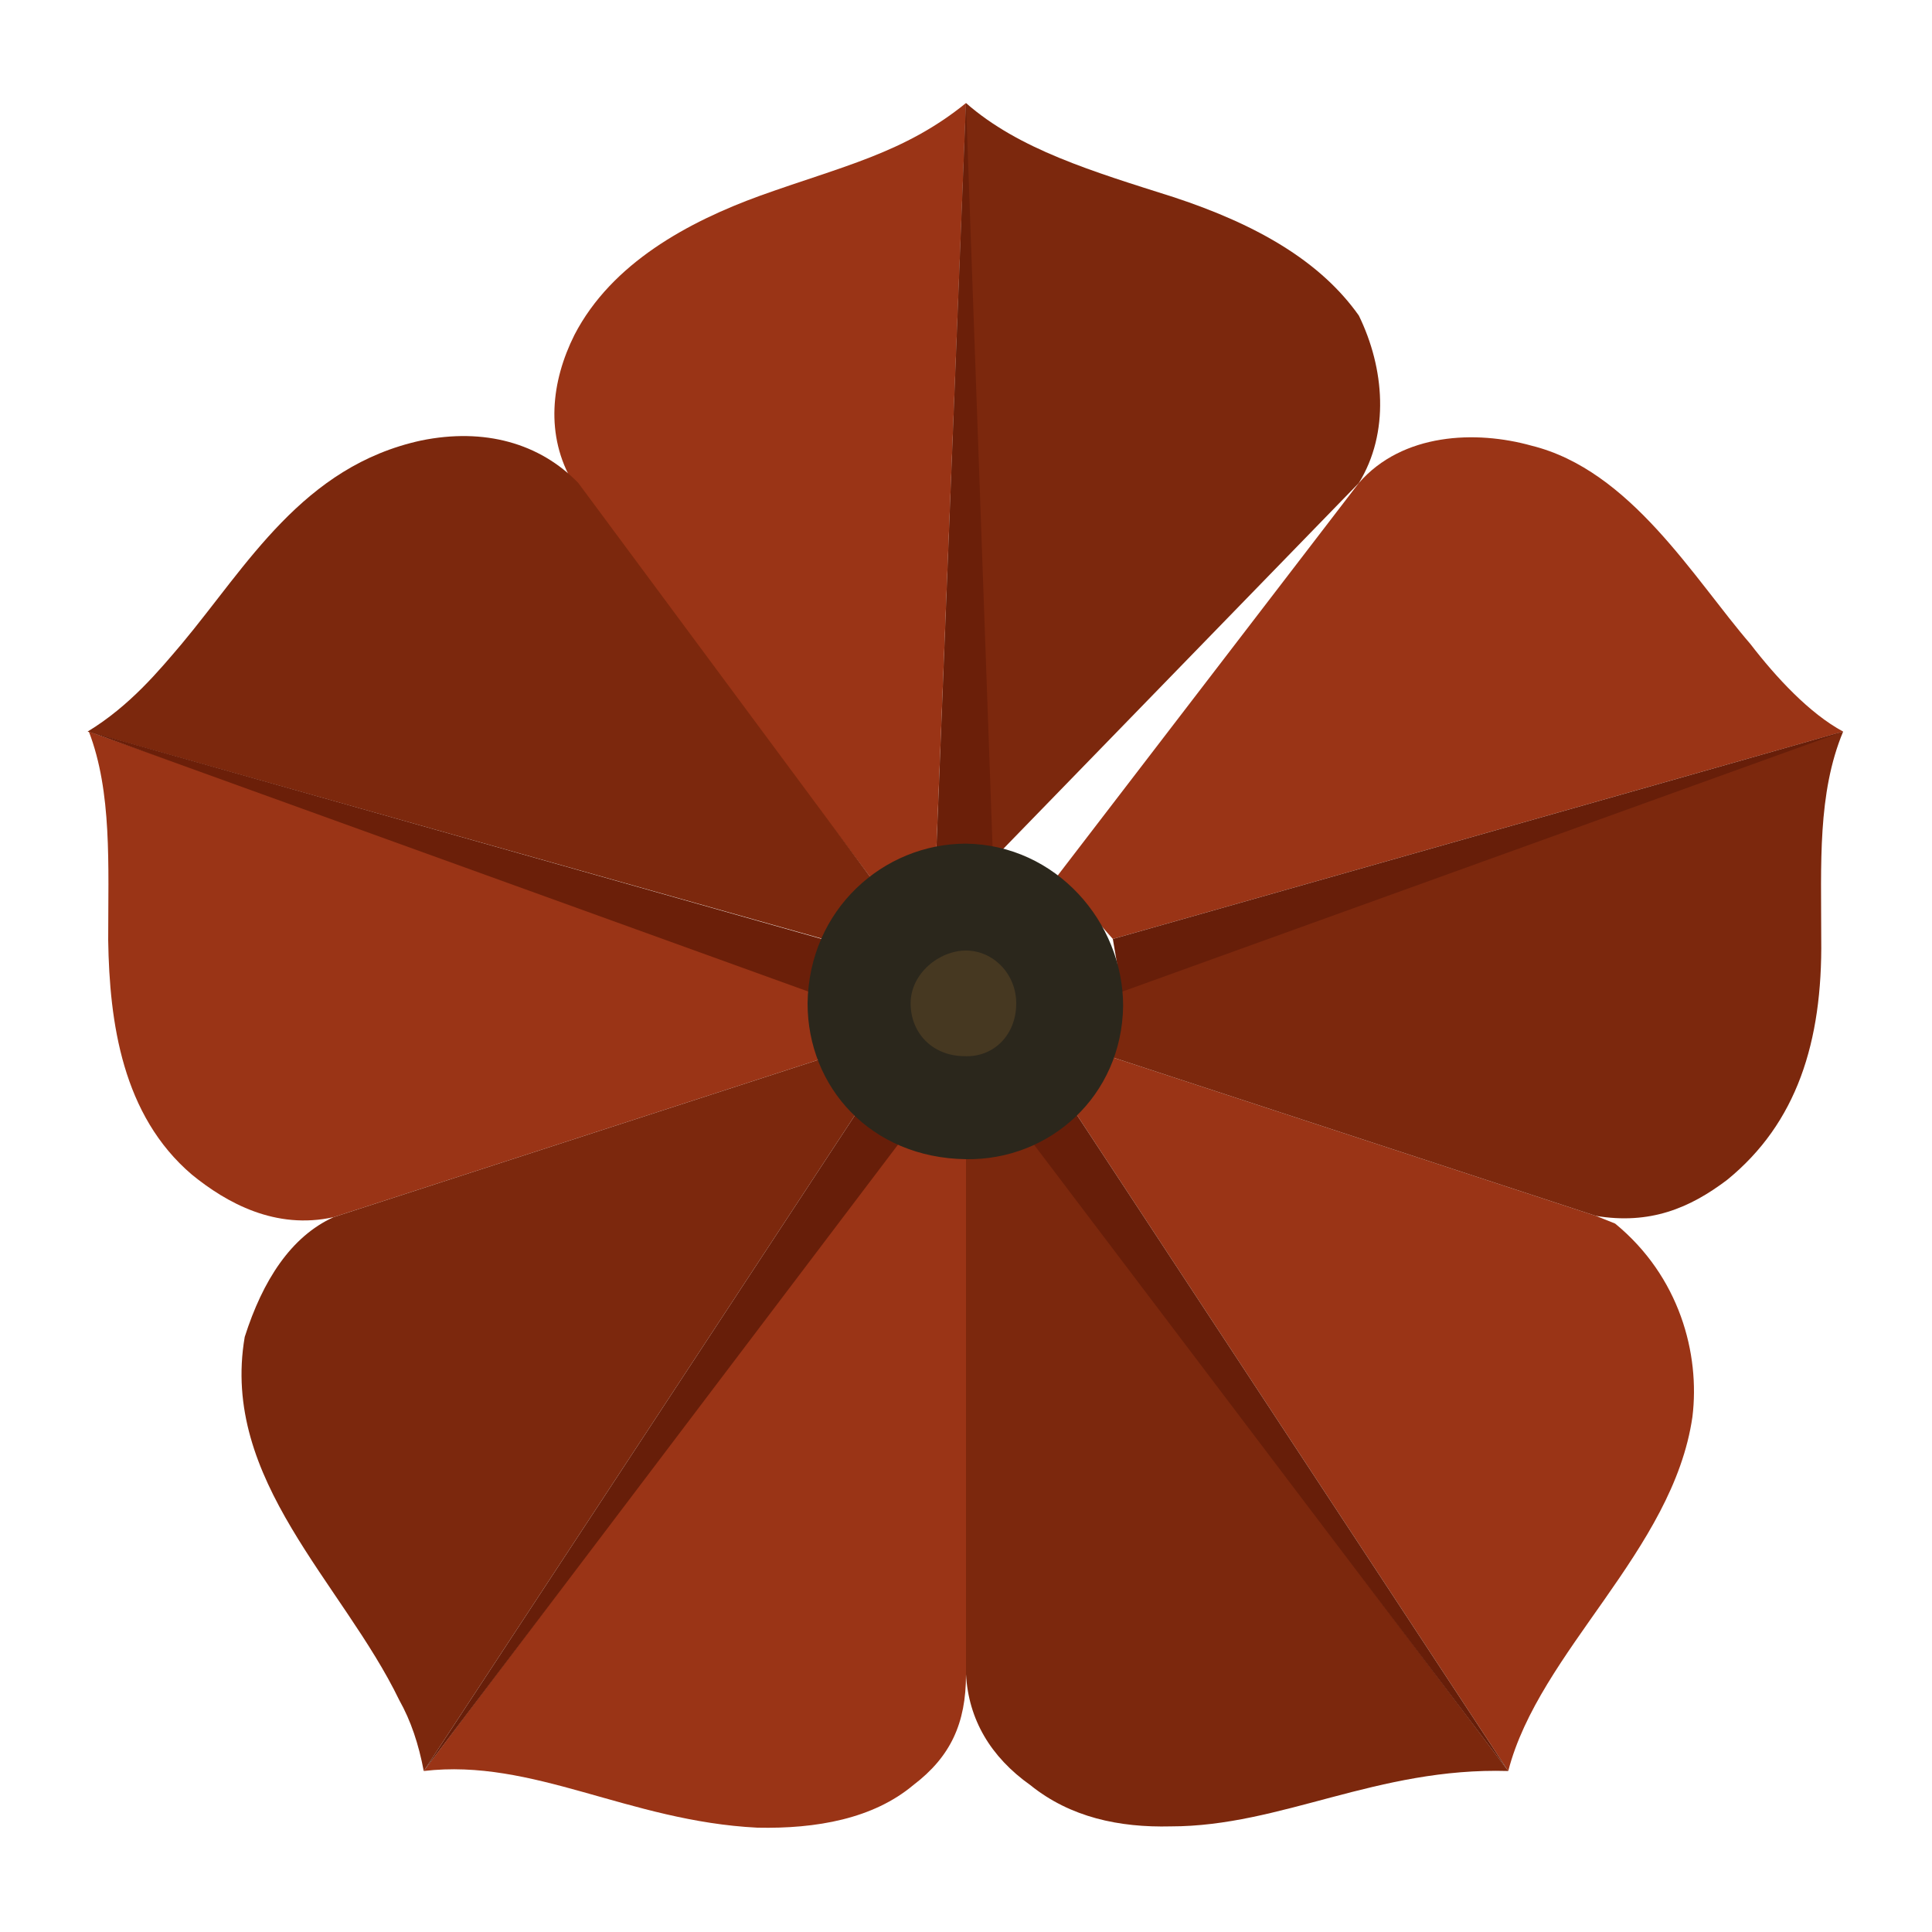
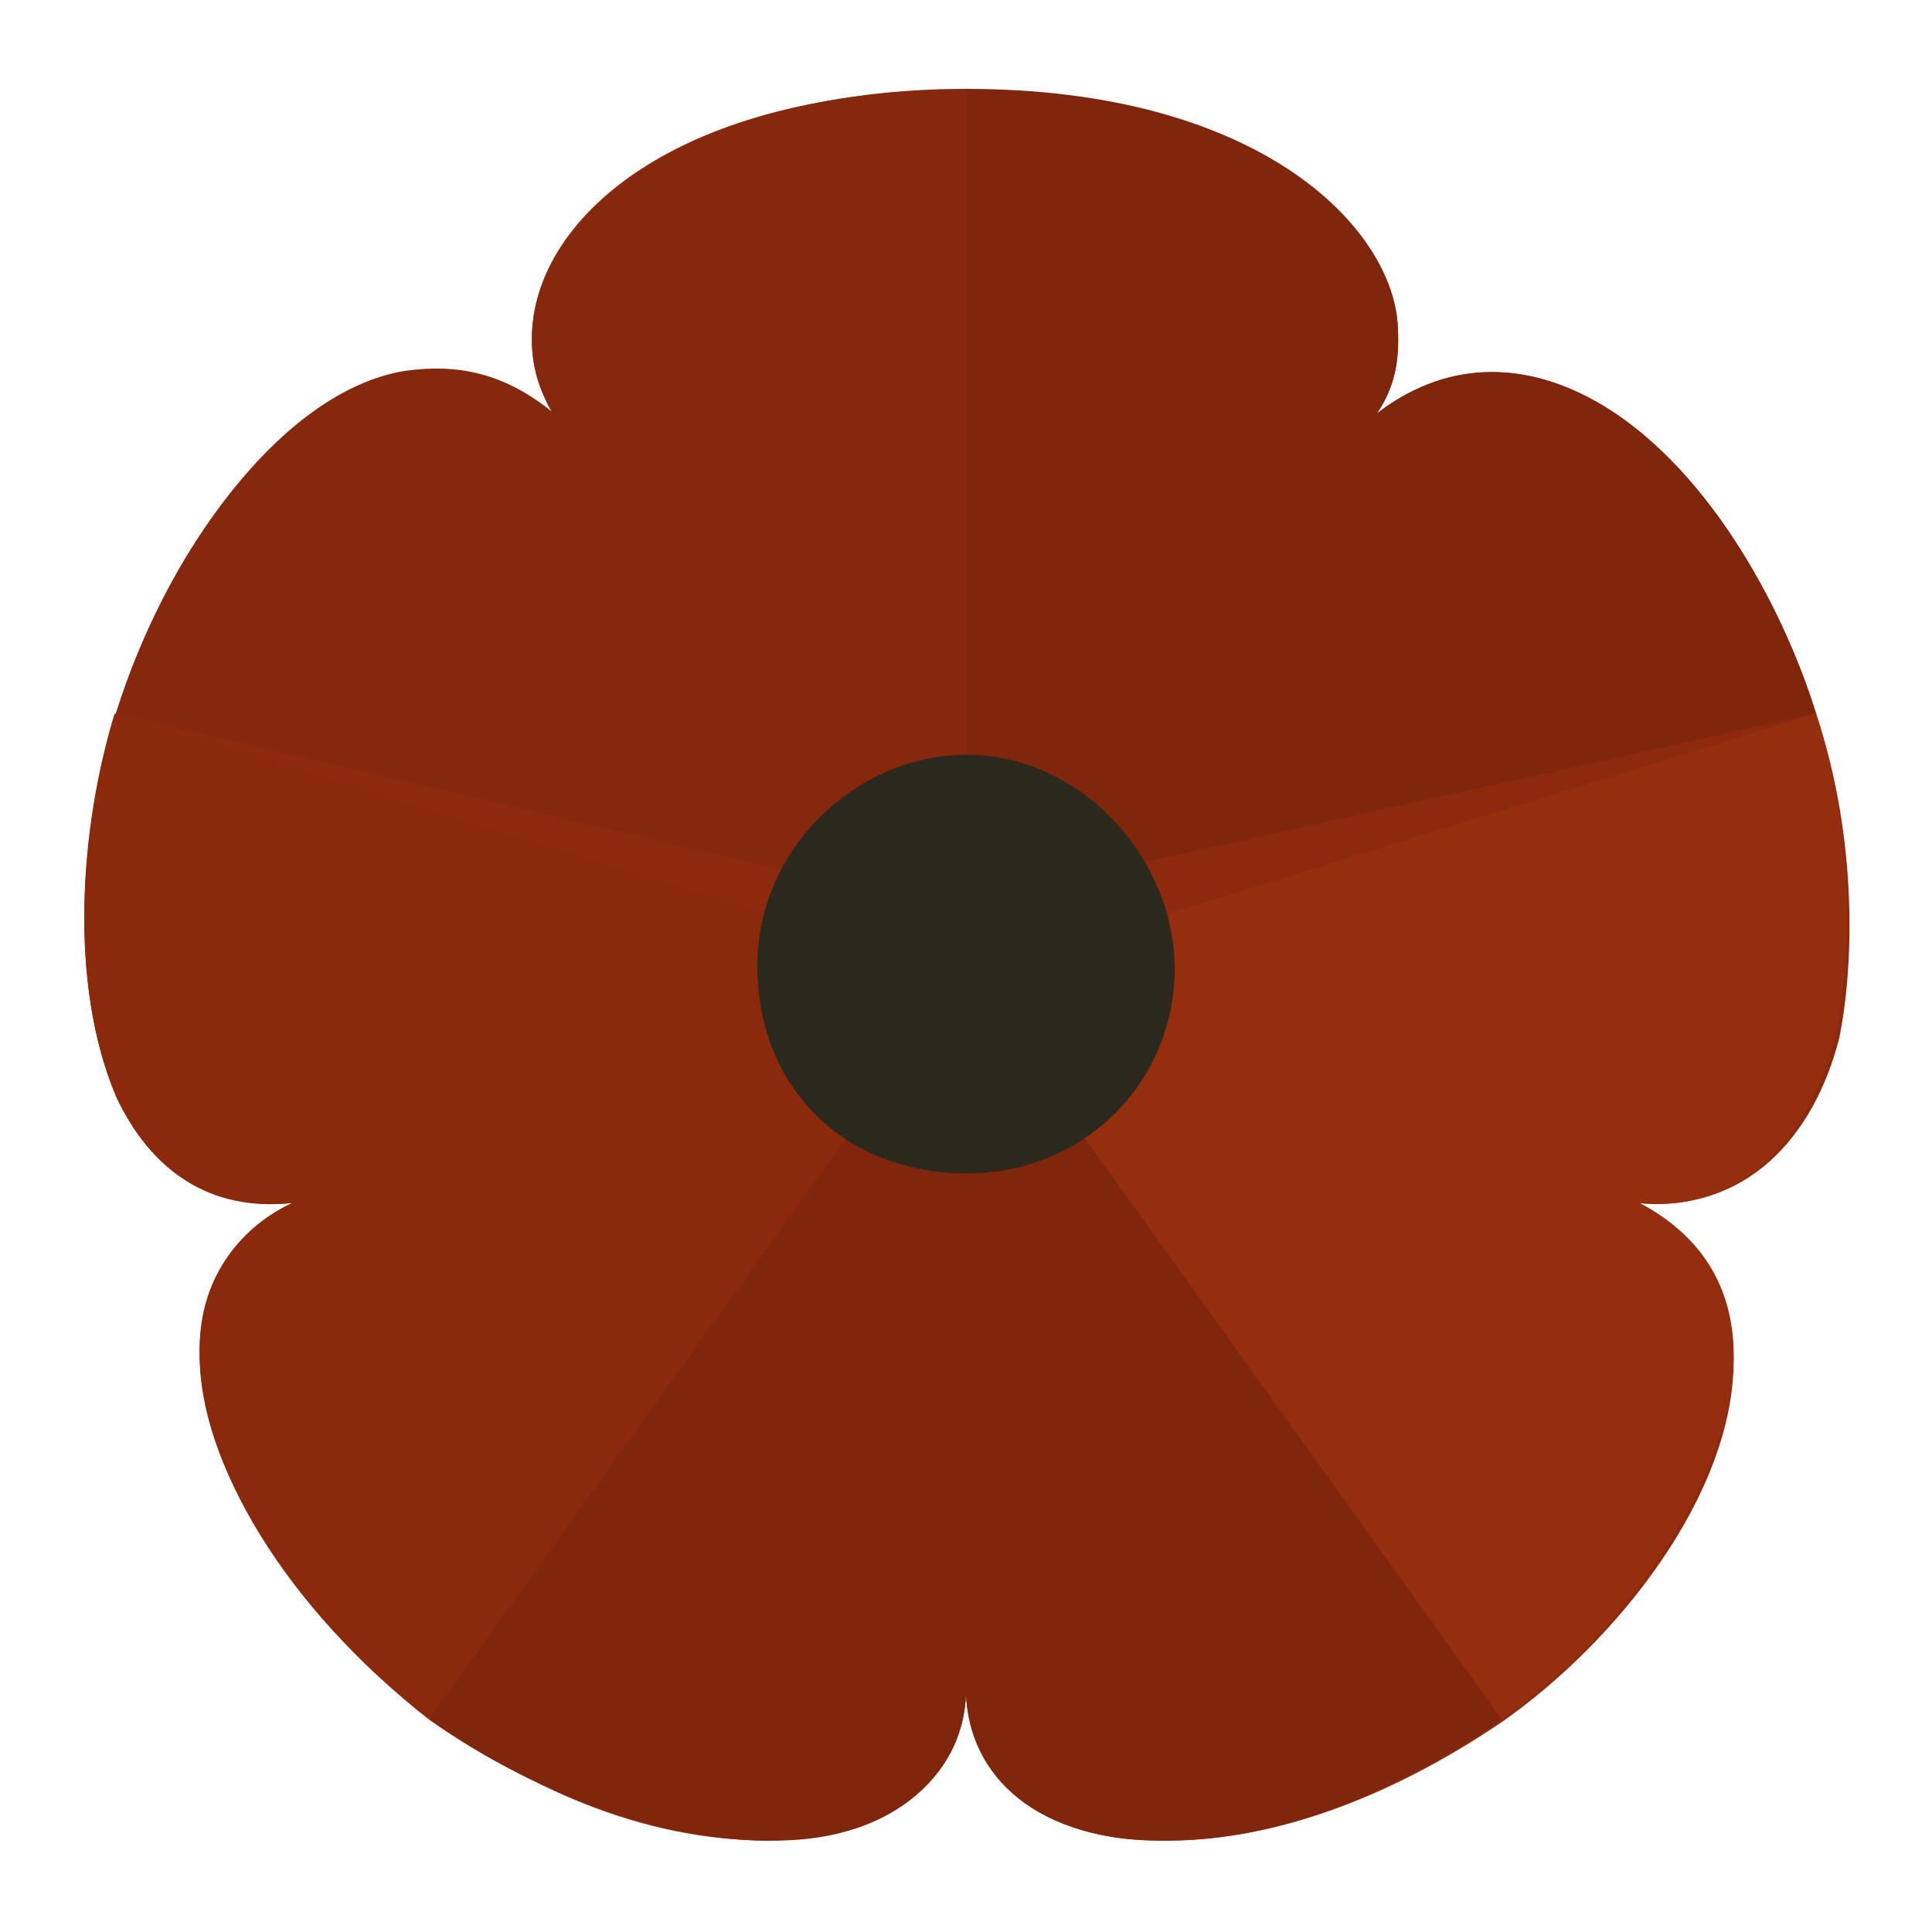
<svg xmlns="http://www.w3.org/2000/svg" viewBox="0 0 150 150">
-   <style type="text/css">.cls-0 {fill:#9A3416;}
- .cls-1 {fill:#7C280D;}
- .cls-2 {fill:#6B1F09;}
- .cls-3 {fill:#671E09;}
- .cls-4 {fill:#2B271C;}
- .cls-5 {fill:#463821;}</style>
-   <path class="cls-0" d="m75 8c-4.8 3.9-9.6 4.9-16 7.2-5.5 2-11.5 5.2-14.4 10.8-1.8 3.6-2.3 7.8-0.1 11.5l23.3 30.9 4.9-2.5 2.3-57.9z" />
-   <path class="cls-1" d="m105.5 24.5c-2.9-4.1-7.7-7-14.4-9.2-6.3-2-12-3.7-16.1-7.3l-2.3 58h5.1l27.7-28.5c2.4-3.9 2-8.9 0-13z" />
-   <path class="cls-1" d="m44.9 37.5c-3-3.1-7.3-4.3-12.2-3.3-9.2 2-13.5 9.7-18.6 15.8-1.7 2-4 4.8-7.3 6.8l57.1 16.1 3.9-4.5-22.9-30.9z" />
-   <path class="cls-0" d="m6.9 56.8c1.8 4.7 1.5 10.3 1.5 16.2 0.1 6.4 1.1 13.6 6.5 18.2 2.7 2.2 6.5 4.3 11 3.3l37.9-12.3v-5.3l-56.9-20.1z" />
-   <path class="cls-1" d="m25.9 94.5c-3.3 1.5-5.5 4.9-6.9 9.3-1.9 11.1 7.6 19.1 12 28.2 0.9 1.6 1.5 3.4 1.9 5.5l33.6-51.1-2.7-4.2-37.9 12.3z" />
-   <path class="cls-0" d="m32.9 137.5c8.5-1 15.9 3.9 25.9 4.4 4.6 0.1 9-0.7 12.1-3.3 2.9-2.2 4.1-4.8 4.1-8.6v-40.6l-5.2-0.9-36.9 49z" />
-   <path class="cls-1" d="m75 89.4v40.6c0.2 3.5 1.9 6.4 5 8.6 3.1 2.5 6.9 3.3 10.9 3.2 8.6 0 16-4.6 26.2-4.3l-36.9-49-5.2 0.9z" />
-   <path class="cls-0" d="m123.9 94.4-37.5-12.3-2.9 4.3 33.6 51.1c2.4-9.3 12.8-17.1 14.3-27.5 0.6-4.9-1-10.9-6-15l-1.5-0.6z" />
-   <path class="cls-1" d="m143.1 56.8-56 16.1-0.7 9.2 37.5 12.3c4.2 0.7 7.3-0.6 10.2-2.8 5.4-4.4 7.4-10.7 7.3-18.7 0-5.8-0.3-11.3 1.7-16.1z" />
-   <path class="cls-0" d="m135.9 50c-4.4-5.1-9.3-13.5-17-15.4-4.3-1.2-10-1-13.4 2.9l-23.4 30.5 4.3 4.9 56.7-16.1c-2.6-1.4-5.2-4.2-7.2-6.8z" />
-   <path class="cls-2" d="m6.9 56.8 56.9 16.1-1 4.1-55.9-20.2z" />
-   <path class="cls-3" d="m32.9 137.5 33.6-51.1 3.5 2.1-37.1 49z" />
-   <path class="cls-2" d="m75 8 2.1 58.8-4.4-0.4 2.3-58.4z" />
-   <path class="cls-3" d="m80 88.5 3.5-2.1 33.6 51.1-37.1-49z" />
-   <path class="cls-3" d="m87.1 77-0.7-4.1 56.7-16.1-56 20.2z" />
-   <path class="cls-4" d="m75 65.5c-6.4 0-12.2 5.1-12.3 12.4 0 6.5 4.9 12 12.3 12.1 6.5 0.1 12.1-4.9 12.2-11.9 0-6.5-5.2-12.5-12.2-12.6z" />
-   <path class="cls-5" d="m75 73.8c-2.1 0-4.3 1.8-4.3 4.1s1.7 4.1 4.2 4.1c2.2 0.1 4-1.6 4-4.1 0-2.3-1.8-4.1-3.9-4.1z" />
+   <style type="text/css">.cls-0 {fill:#8D2A0E;}
+ .cls-1 {fill:#7F260C;}
+ .cls-2 {fill:#942E0E;}
+ .cls-3 {fill:#85280D;}
+ .cls-4 {fill:#8B290D;}
+ .cls-5 {fill:#2B281D;}</style>
+   <path class="cls-0" d="m141 55.4c-2.6-8.4-8.7-19.7-17.4-24.4-4.6-2.5-10.7-3.5-16.7 1.1 1.5-2.2 1.8-4.4 1.6-7.1-0.7-7.4-11-17.9-33.5-18-22.4-0.1-33.9 10.1-33.7 19.5 0 1.8 0.5 3.7 1.6 5.6-3.1-2.4-5.8-3.6-9.8-3.4-8.8 0.6-19 10.7-24.1 26.7-2.8 8.8-3.7 20.9 0 29.7 2.7 5.8 7.3 8.9 13.7 8.3-3.7 1.7-7.2 5.5-7.2 11.6-0.1 8.6 6.7 19.5 17.8 28.3 7.4 5.3 16.3 9.6 26.4 9.6 9.2 0 15.1-4.8 15.3-11.4 0.2 5.2 4.7 11.4 14.9 11.4 8.4 0.2 17.7-3.1 26.7-9.2 9-6.3 18-17.7 18-28.1 0-5.2-2.3-9.6-7.3-12.2 8.2 0.7 13.5-5 15.5-12.8 1.1-5.4 1.5-15.3-1.8-25.2z" />
+   <path class="cls-1" d="m106.9 32.1c1.5-2.2 1.8-4.4 1.6-7.1-0.6-7.4-10.7-18.1-33.5-18.1v63.1l66-14.6c-2.6-8.4-8.7-19.7-17.4-24.4-4.6-2.5-10.7-3.5-16.7 1.1z" />
+   <path class="cls-2" d="m90.8 70.9 50.2-15.5c2.6 8.1 3.1 17.1 1.6 24.5-1.8 8-7.1 14.4-15.5 13.5 4.3 2 7.5 5.9 7.5 11.8 0 9-7.7 21.1-18 28.3l-32.5-45.3 6.7-17.3z" />
+   <path class="cls-3" d="m42.9 32c-1.1-1.8-1.6-3.7-1.6-5.5-0.2-9.3 12-19.6 33.7-19.6v64l-66-15.5c3.8-12.3 12.8-25 22.4-26.6 4.2-0.6 7.8 0.2 11.5 3.2z" />
+   <path class="cls-4" d="m33.3 133.5 32.5-45.1-6.5-17.5-50.4-15.5c-2.7 8.8-3.6 20.9 0.1 29.7 2.7 5.8 7.3 9 13.7 8.3-3.7 1.7-7.2 5.5-7.2 11.3-0.1 8.9 6.7 20.1 17.8 28.8z" />
+   <path class="cls-1" d="m33.3 133.5 32.5-45.3h18.3l32.5 45.3c-7.5 5.1-16.3 9.3-25.8 9.4-10.4 0.2-15.6-5.1-15.8-11.4-0.2 5.9-5.3 11.4-14.8 11.4-7.6 0.2-18-3.1-26.9-9.4z" />
+   <path class="cls-5" d="m75 58.6c-8.3 0-16.2 7.1-16.2 16.4s6.6 16.1 16.3 16.1c9 0 16.1-7 16.1-15.9 0-8.4-7.1-16.6-16.2-16.6z" />
</svg>
